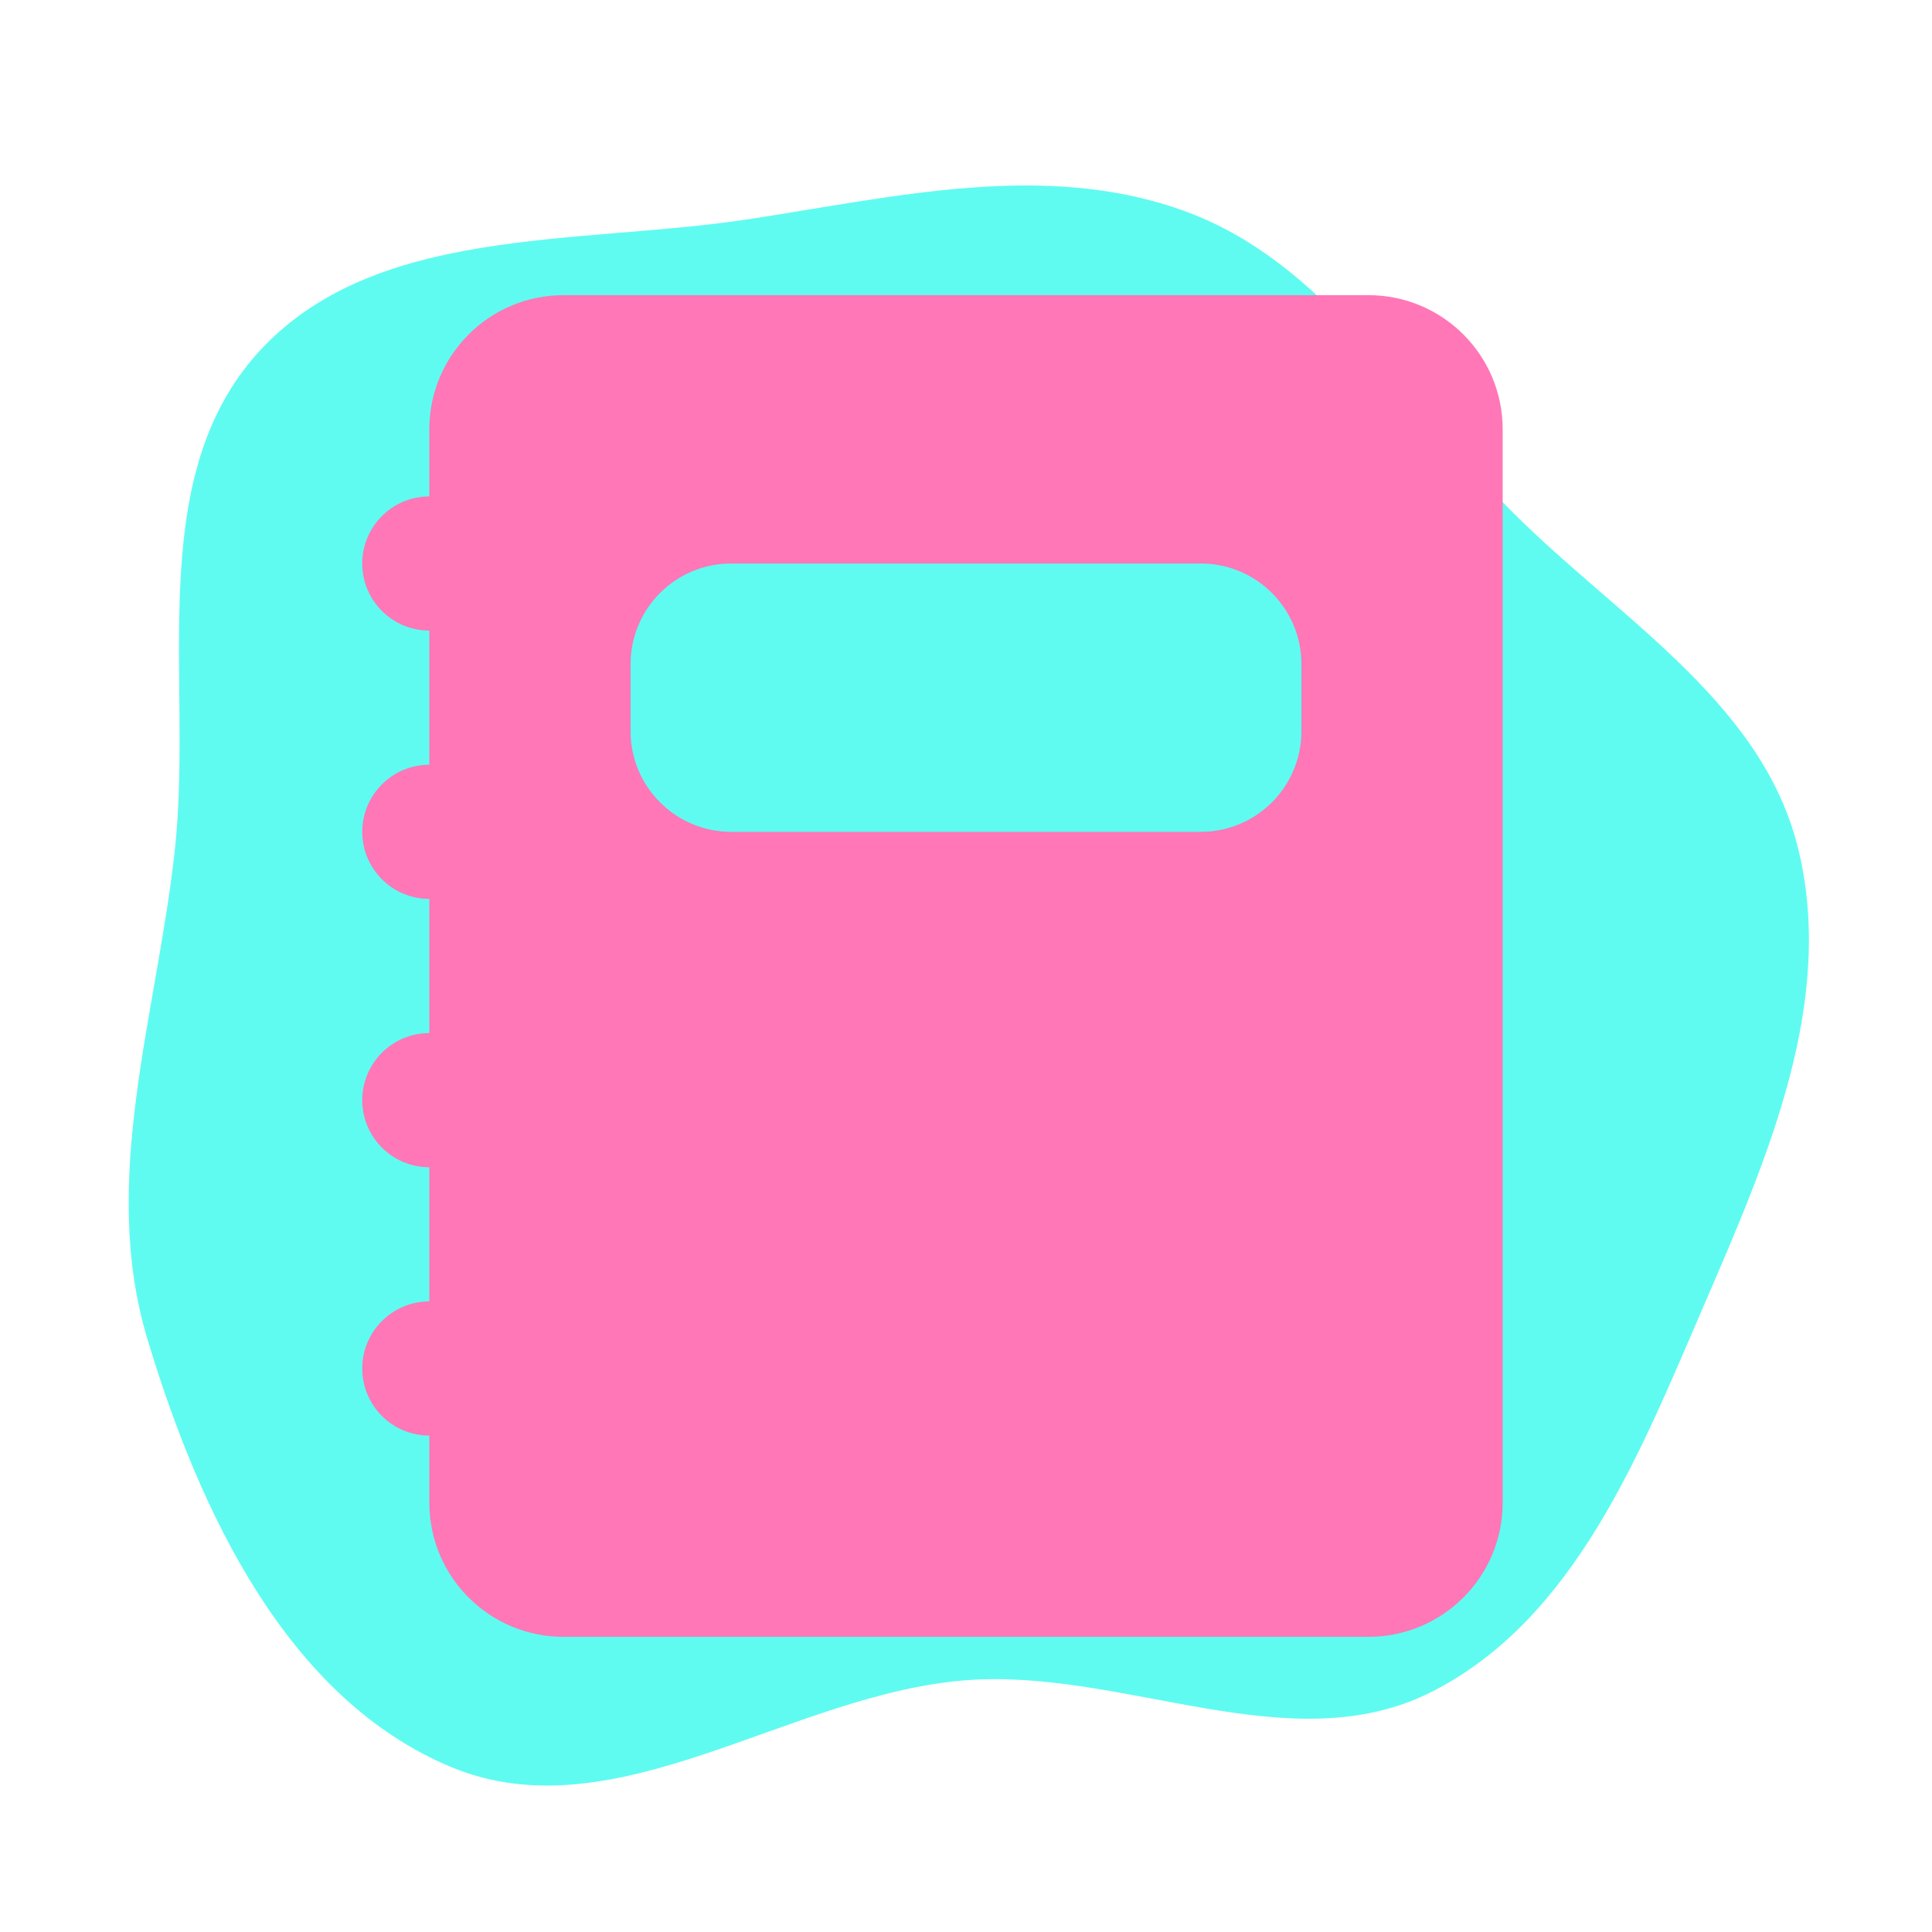
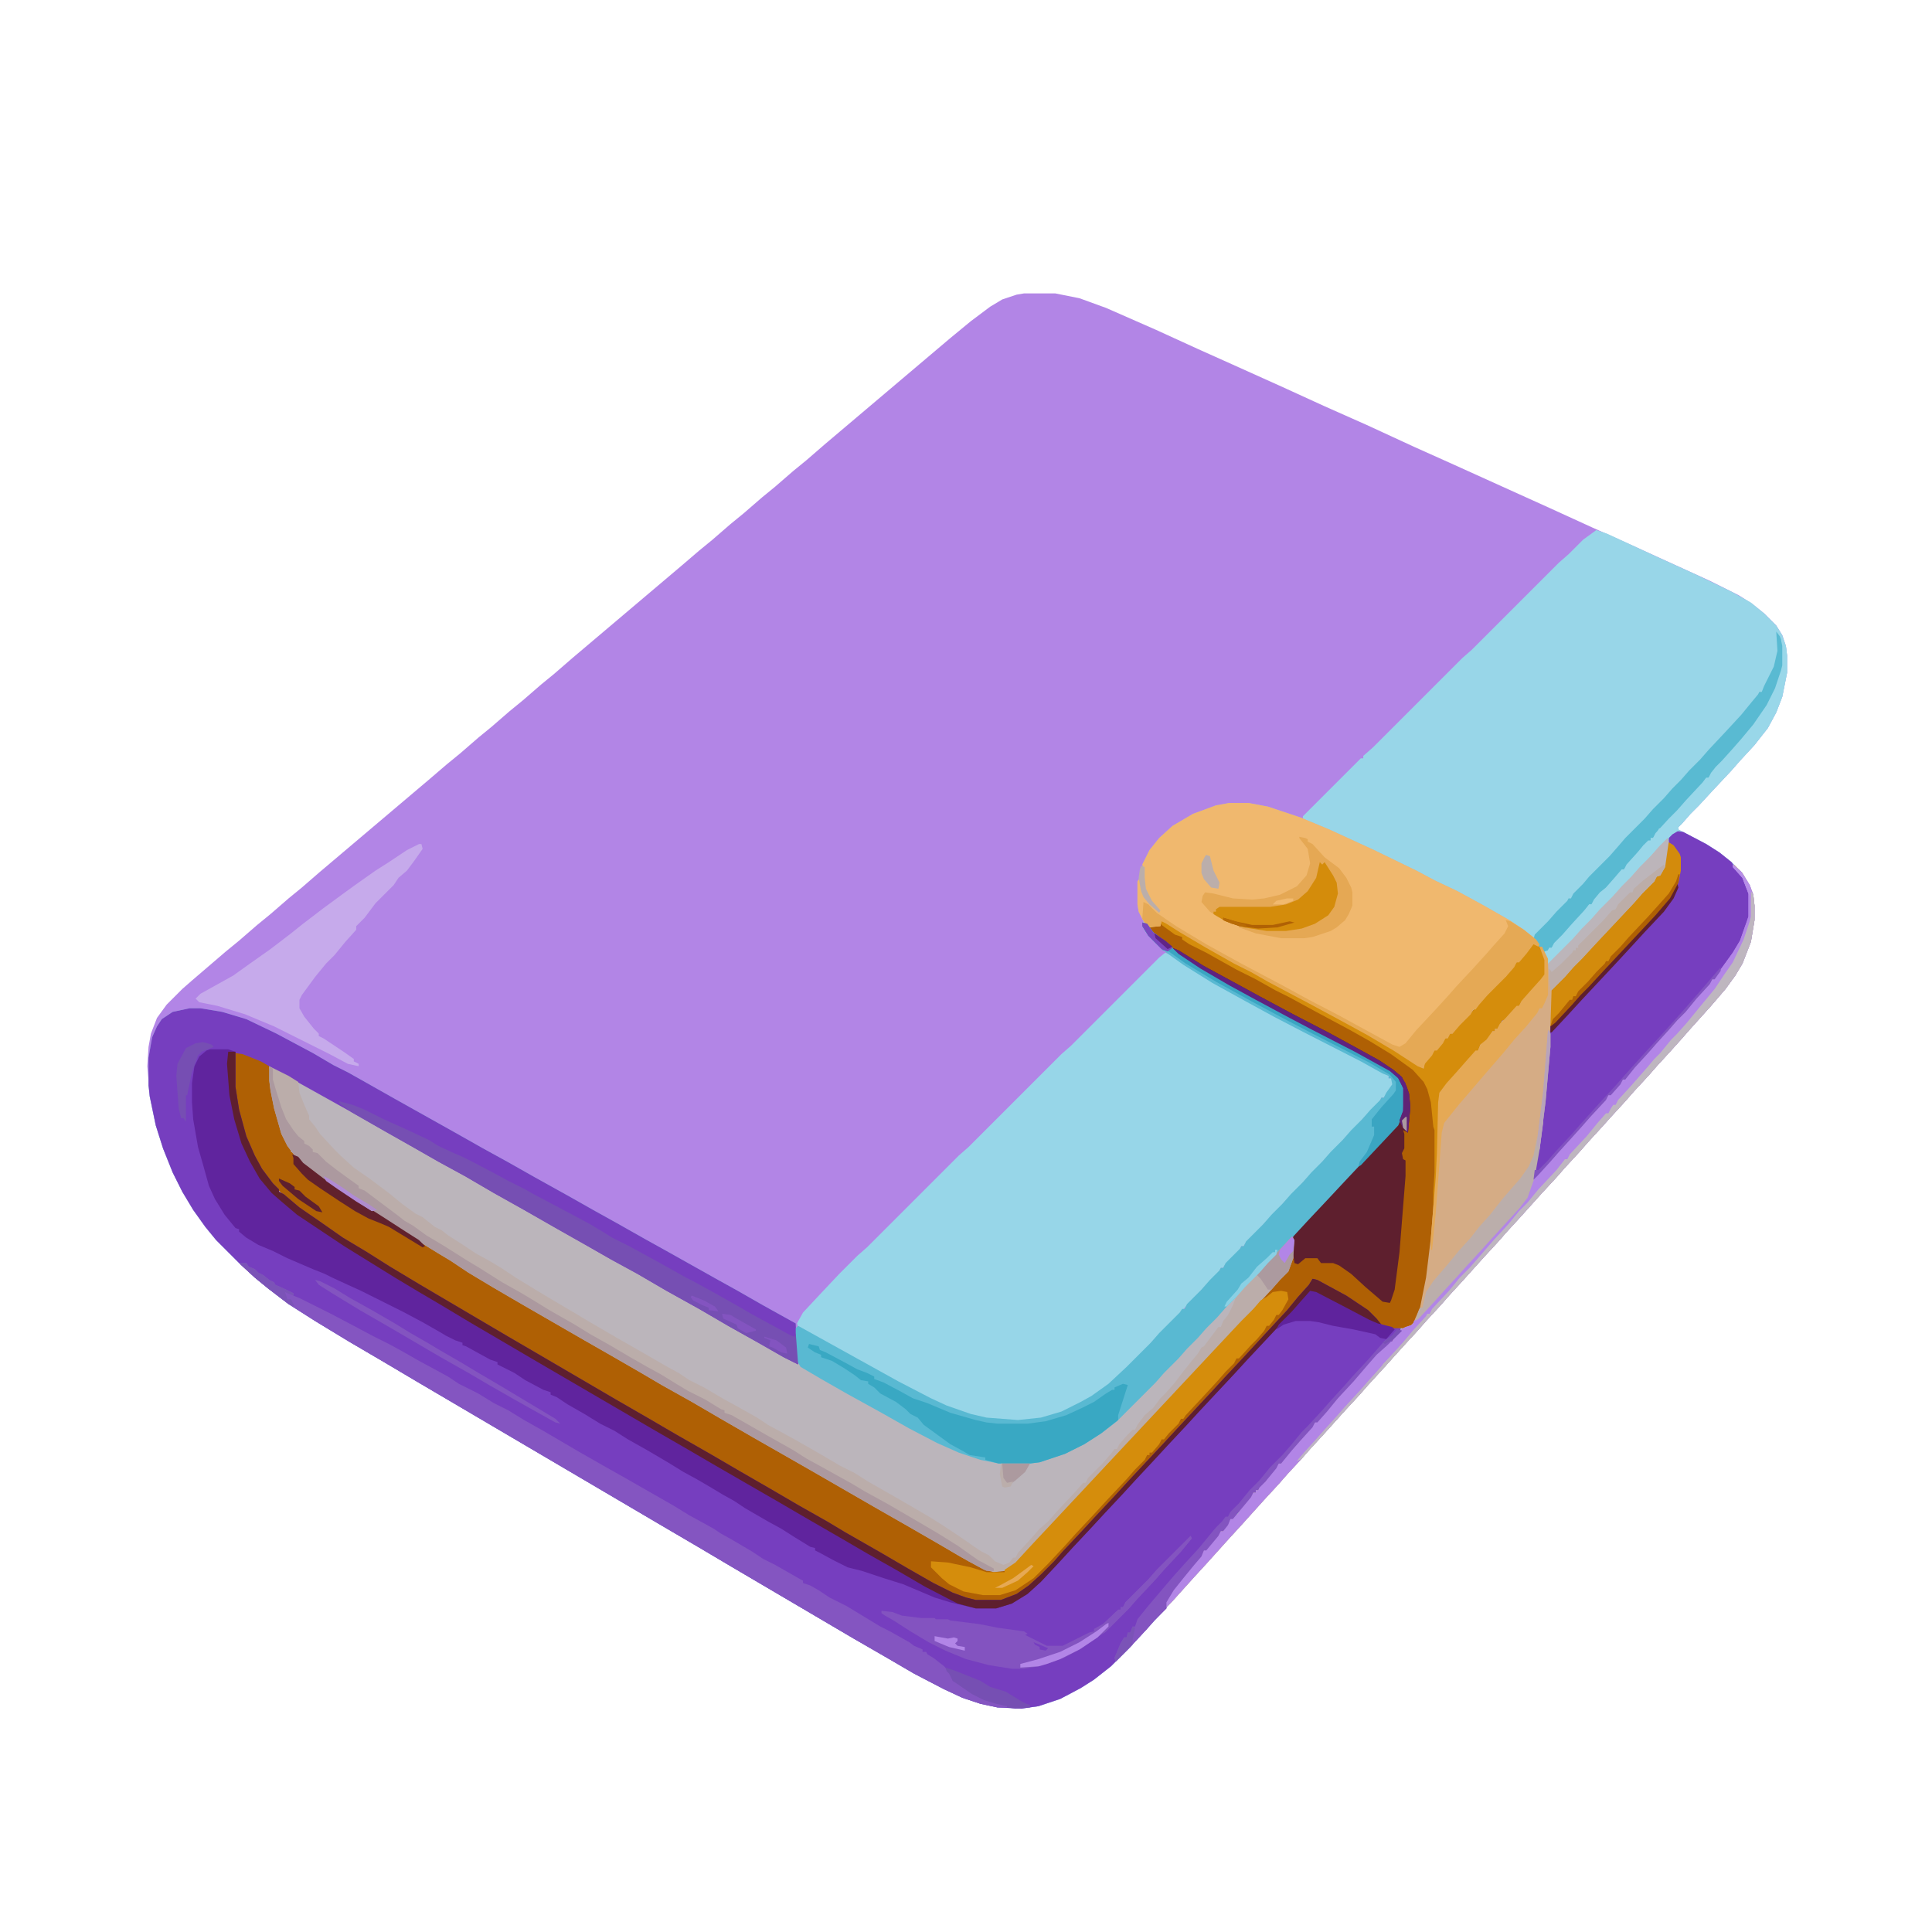
- <svg xmlns="http://www.w3.org/2000/svg" width="256px" height="256px" viewBox="-2.4 -2.4 28.80 28.80" version="1.1" fill="#000000" transform="matrix(1, 0, 0, 1, 0, 0)rotate(0)">
-   <g id="SVGRepo_bgCarrier" stroke-width="0" transform="translate(0,0), scale(1)">
-     <path transform="translate(-2.4, -2.4), scale(0.9)" d="M16,27.83C18.621,27.628,21.382,29.212,23.723,28.017C26.104,26.803,27.175,24.041,28.236,21.588C29.278,19.176,30.418,16.567,29.774,14.02C29.147,11.538,26.653,10.151,24.879,8.307C23.208,6.57,21.923,4.356,19.666,3.513C17.34,2.645,14.824,3.264,12.369,3.635C9.547,4.062,6.19,3.723,4.275,5.84C2.361,7.958,3.21,11.279,2.892,14.115C2.586,16.85,1.648,19.557,2.445,22.191C3.299,25.018,4.746,28.133,7.473,29.268C10.19,30.398,13.067,28.056,16,27.83" fill="#5ffbf1" strokewidth="0" />
-   </g>
-   <g id="SVGRepo_tracerCarrier" stroke-linecap="round" stroke-linejoin="round" stroke="#CCCCCC" stroke-width="0.144" />
-   <g id="SVGRepo_iconCarrier">
-     <g id="页面-1" stroke="none" stroke-width="1" fill="none" fill-rule="evenodd">
-       <g id="Education" transform="translate(-288, -48)">
-         <g id="diary_fill" transform="translate(288, 48)">
-           <path d="M24,0 L24,24 L0,24 L0,0 L24,0 Z M12.593,23.258 L12.582,23.26 L12.511,23.295 L12.492,23.299 L12.492,23.299 L12.477,23.295 L12.406,23.26 C12.396,23.256 12.387,23.259 12.382,23.265 L12.378,23.276 L12.361,23.703 L12.366,23.723 L12.377,23.736 L12.48,23.81 L12.495,23.814 L12.495,23.814 L12.507,23.81 L12.611,23.736 L12.623,23.72 L12.623,23.72 L12.627,23.703 L12.61,23.276 C12.608,23.266 12.601,23.259 12.593,23.258 L12.593,23.258 Z M12.858,23.145 L12.845,23.147 L12.66,23.24 L12.65,23.25 L12.65,23.25 L12.647,23.261 L12.665,23.691 L12.67,23.703 L12.67,23.703 L12.678,23.71 L12.879,23.803 C12.891,23.807 12.902,23.803 12.908,23.795 L12.912,23.781 L12.878,23.167 C12.875,23.155 12.867,23.147 12.858,23.145 L12.858,23.145 Z M12.143,23.147 C12.133,23.142 12.122,23.145 12.116,23.153 L12.11,23.167 L12.076,23.781 C12.075,23.793 12.083,23.802 12.093,23.805 L12.108,23.803 L12.309,23.71 L12.319,23.702 L12.319,23.702 L12.323,23.691 L12.34,23.261 L12.337,23.249 L12.337,23.249 L12.328,23.24 L12.143,23.147 Z" id="MingCute" fill-rule="nonzero"> </path>
-           <path d="M6,2 C4.895,2 4,2.895 4,4 L4,5 C3.448,5 3,5.448 3,6 C3,6.552 3.448,7 4,7 L4,9 C3.448,9 3,9.448 3,10 C3,10.552 3.448,11 4,11 L4,13 C3.448,13 3,13.448 3,14 C3,14.552 3.448,15 4,15 L4,17 C3.448,17 3,17.448 3,18 C3,18.552 3.448,19 4,19 L4,20 C4,21.105 4.895,22 6,22 L18,22 C19.105,22 20,21.105 20,20 L20,4 C20,2.895 19.105,2 18,2 L6,2 Z M8.5,6 C7.672,6 7,6.672 7,7.5 L7,8.5 C7,9.328 7.672,10 8.5,10 L15.5,10 C16.328,10 17,9.328 17,8.5 L17,7.5 C17,6.672 16.328,6 15.5,6 L8.5,6 Z" id="形状" fill="#FF77B7"> </path>
-         </g>
-       </g>
-     </g>
-   </g>
+ <svg xmlns="http://www.w3.org/2000/svg" version="1.1" viewBox="0 0 1600 1600" width="2500" height="2500">
+   <path transform="translate(848,243)" d="m0 0h26l20 4 22 8 41 18 35 16 29 13 40 18 35 16 36 16 39 18 29 13 84 38 35 16 29 13 68 31 24 12 11 7 10 8 10 10 5 8 3 9 1 8v14l-4 20-5 13-7 13-11 14-12 13-7 8-15 16-12 13-7 7-7 8-3 3v2l23 12 11 7 10 8 9 9 6 10 3 8 1 9v12l-3 18-7 18-6 10-8 11-12 14-18 20-7 8-9 10-11 12-7 8-12 13-7 8-11 12-9 10-11 12-7 8-12 13-7 8-12 13-18 20-11 12-7 8-12 13-18 20-11 12-7 8-12 13-7 8-12 13-18 20-11 12-7 8-12 13-18 20-11 12-7 8-12 13-7 8-12 13-18 20-11 12-18 20-11 12-18 20-24 26-11 12-16 16-14 11-11 7-17 9-18 6-14 2-20-1-14-3-15-5-15-7-25-13-24-14-26-15-51-30-51-30-27-16-29-17-51-30-51-30-51-30-51-30-27-16-29-17-28-17-22-14-17-13-11-9-13-12-19-19-9-11-10-14-9-15-8-16-8-20-6-19-5-24-2-25 1-16 2-11 5-13 8-11 13-13 8-7 28-24 11-9 15-13 11-9 15-13 11-9 15-13 91-77 14-12 11-9 15-13 11-9 15-13 11-9 15-13 11-9 15-13 91-77 14-12 11-9 15-13 11-9 15-13 11-9 15-13 11-9 15-13 104-88 17-14 16-12 10-6 12-4z" fill="#B285E6" />
+   <path transform="translate(1322,439)" d="m0 0 9 3 41 19 33 15 29 14 16 9 11 9 10 10 5 8 3 9 1 8v14l-4 20-5 13-7 13-11 14-12 13-7 8-15 16-12 13-7 7-7 8-3 3v2l23 12 11 7 10 8 9 9 6 10 3 8 1 9v12l-3 18-7 18-6 10-8 11-12 14-18 20-7 8-9 10-11 12-7 8-12 13-7 8-11 12-9 10-11 12-7 8-12 13-7 8-12 13-18 20-11 12-7 8-12 13-18 20-11 12-7 8-12 13-7 8-12 13-18 20-11 12-7 8-12 13-18 20-11 12-7 8-12 13-7 8-12 13-18 20-11 12-18 20-11 12-18 20-24 26-11 12-16 16-14 11-11 7-17 9-18 6-14 2-20-1-14-3-15-5-15-7-25-13-24-14-26-15-51-30-51-30-27-16-29-17-51-30-51-30-51-30-51-30-27-16-29-17-28-17-22-14-17-13-11-9-13-12-19-19-9-11-10-14-9-15-8-16-8-20-6-19-5-24-1-9v-23l3-17 4-9 4-6 9-6 14-3h9l18 3 20 6 25 12 30 16 17 10 12 6 16 9 23 13 50 28 23 13 20 11 23 13 27 15 23 13 18 10 23 13 18 10 41 23 18 10 21 12 27 15 1 24 1 10-12-6-21-12-25-14-24-14-27-15-24-14-22-12-21-12-23-13-28-16-25-14-24-14-22-12-21-12-23-13-28-16-61-34-23-11-13-4 1 28 3 19 6 22 7 16 6 11 9 12 5 5v2l4 2 13 11 16 11 20 14 20 12 19 12 25 15 73 43 24 14 65 38 26 15 24 14 28 16 24 14 26 15 24 14 23 13 15 9 28 16 24 14 21 12 16 8 11 4 8 2h21l13-5 10-7 10-9 11-11 7-8 16-17 12-13 15-16 11-12 29-31 12-13 28-30 11-12 15-16 24-26 13-14 9-11 9-10 3-5 4 1 24 13 18 12 11 11 9 3h11l6-2 2-5 4-9 5-25 4-33 4-50 1-20 1-42 1-8 6-8 9-10 7-8 8-9h2l2-5 5-4 5-7h2v-2h2l2-4 5-5 9-10h2l2-4 7-8 9-10 3-4v-12l-5-13-2-4-4-2-10-8-15-9-23-13-29-15-42-21-39-18-9-4-11-5-11-4v-3l48-48h2v-2l8-7 74-74 8-7 72-72 8-7 12-12z" fill="#98D6E8" />
+   <path transform="translate(1018,665)" d="m0 0h16l16 3 27 9 24 10 37 17 35 17 15 8 19 9 22 12 21 12 12 8 10 8 4 7 4 10v12l-11 13-7 7-4 6-8 7-4 5h-2l-2 4-2 3h-2v2h-2l-2 4-6 7h-2l-2 5-15 15-9 11-5 6-2 3-1 8-1 42-3 48-4 40-4 27-4 15-4 9-4 4-4 2h-11l-11-4-10-11-17-11-19-10-9-5-2 5-11 12-9 11-29 31-11 12-28 30-11 12-15 16-12 13-42 45-11 12-15 16-12 13-14 15-10 10-13 9-13 5h-21l-15-4-16-8-15-8-24-14-26-15-64-37-24-14-28-16-24-14-26-15-24-14-26-15-24-14-53-31-29-17-17-10-28-17-19-11-19-12-26-16-34-24-14-12-5-5-8-9-7-11-8-17-5-15-4-17-2-14v-28l7 1 15 6 22 11 41 23 21 12 23 13 28 16 25 14 28 16 25 14 28 16 25 14 24 14 22 12 49 28 25 14 21 12 25 14 12 7-1-9v-20l2-2 83 46 27 14 13 6 20 7 13 3 26 2 19-2 17-5 16-8 9-5 14-10 15-14 20-20 7-8 17-17 2-3h2l2-4 12-12 7-8 8-8 1-2h2l2-4 12-12 1-2h2l2-4 14-14 7-8 9-9 7-8 10-10 7-8 9-9 7-8 10-10 7-8 9-9 7-8 8-8 1-2h2l2-4 5-7-1-5h-2v-2l-5-2-18-10-47-24-25-13-22-12-29-16-24-15-14-10-10-9-7-8-3-5 1-4-4-8-1-6v-19l2-3 3 14 4 6 7 7h2l-7-8-5-10-1-17-1-3 6-12 8-10 11-10 17-10 19-7z" fill="#BBB5BB" />
+   <path transform="translate(157,835)" d="m0 0h9l18 3 20 6 25 12 30 16 17 10 12 6 16 9 23 13 50 28 23 13 20 11 23 13 27 15 23 13 18 10 23 13 18 10 41 23 18 10 21 12 27 15 1 24 1 10-12-6-21-12-25-14-24-14-27-15-24-14-22-12-21-12-23-13-28-16-25-14-24-14-22-12-21-12-23-13-28-16-61-34-23-11-13-4 1 28 3 19 6 22 7 16 6 11 9 12 5 5v2l4 2 13 11 16 11 20 14 20 12 19 12 25 15 73 43 24 14 65 38 26 15 24 14 28 16 24 14 26 15 24 14 23 13 15 9 28 16 24 14 21 12 16 8 11 4 8 2h21l13-5 10-7 10-9 11-11 7-8 16-17 12-13 15-16 11-12 29-31 12-13 28-30 11-12 15-16 24-26 13-14 9-11 9-10 3-5 4 1 24 13 18 12 11 11 9 3 7 1v3l-7 8-11 9-10 11-9 11-15 16-9 11-8 9h-2l-2 4-10 11-7 8-9 11h-2l-2 4-9 11-5 5-1 2h-2v2h-2l-2 4-15 18h-2l-2 5-4 5h-2l-2 4-10 12h-2l-2 5-6 7-9 11-8 10-6 10v5l-10 10-7 8-14 15-15 15-14 11-11 7-17 9-18 6-14 2-20-1-14-3-15-5-15-7-25-13-24-14-26-15-51-30-51-30-27-16-29-17-51-30-51-30-51-30-51-30-27-16-29-17-28-17-22-14-17-13-11-9-13-12-19-19-9-11-10-14-9-15-8-16-8-20-6-19-5-24-1-9v-23l3-17 4-9 4-6 9-6z" fill="#763EBF" />
+   <path transform="translate(965,789)" d="m0 0 5 2 18 12 20 12 29 16 28 15 68 35 17 10v2h2l2 5-6 8-2 3h-2l-2 4-12 12-7 8-9 9-7 8-10 10-7 8-9 9-7 8-10 10-7 8-9 9-7 8-10 10-1 2h-2l-2 4-12 12-1 2h-2l-2 4-12 12-7 8-8 8-7 8-20 20-7 8-24 24-14 11-11 7-16 8-13 5-15 3-12 1-26-2-20-5-20-8-28-14-23-13-24-13-18-10-23-13-1-3 5-9 14-15 16-17 15-15 8-7 76-76 8-7 77-77 8-7 73-73z" fill="#97D6E8" />
+   <path transform="translate(961,761)" d="m0 0 11 7 27 16 29 16 32 17 56 30 25 14 21 13 12 8 5 3 1-5 8-10 5-5 4-5 4-4h2l1-3 15-15 7-8 14-15 5-6h2l2-4 7-8 5-5 7-8 2-3 4 2 3 4 3 8v12l-11 13-7 7-4 6-8 7-4 5h-2l-2 4-2 3h-2v2h-2l-2 4-6 7h-2l-2 5-15 15-9 11-5 6-2 3-1 8-1 42-3 48-4 40-4 27-4 15-4 9-4 4-4 2h-11l-11-4-10-11-17-11-19-10-9-5-2 5-11 12-9 11-29 31-11 12-28 30-11 12-15 16-12 13-42 45-11 12-15 16-12 13-14 15-10 10-13 9-13 5h-21l-15-4-16-8-15-8-24-14-26-15-64-37-24-14-28-16-24-14-26-15-24-14-26-15-24-14-53-31-29-17-17-10-28-17-19-11-19-12-26-16-34-24-14-12-5-5-8-9-7-11-8-17-5-15-4-17-2-14v-28l7 1 15 6 7 4 3 26 5 21 6 16 4 6v2l3 1 7 8 17 13 15 10 14 9 22 14 17 11 11 7 16 10 10 6 15 10 15 9 24 14 26 15 28 16 24 14 28 16 52 30 49 28 26 15 28 16 26 15 24 14 25 14 48 28 6 3 9 1 8-2 8-6 9-10 31-33 14-15 29-31 88-94 15-16 10-10 7-8 12-13 9-10 4-11 1-18 12-13 16-17 14-15 32-34 13-14 4-11v-19l-4-8-7-6-29-16-35-18-19-10-28-15-22-12-24-14-18-12-5-4-5-5-13-10-1-3 9-2z" fill="#AF6004" />
+   <path transform="translate(1018,665)" d="m0 0h16l16 3 27 9 24 10 37 17 35 17 15 8 19 9 22 12 21 12 12 8 10 8 3 4-1 2-4-2-6 8-6 7h-2l-2 4-7 8-15 15-7 8-3 4h-2l-2 4-9 9-6 7h-2l-2 4h-2l-2 4-5 6h-2l-2 4-6 7-1 4-5-2-20-13-22-13-22-12-26-14-34-18-14-8-14-7-23-13-22-13-11-7-4-2-1 4-10 1-5-7-3-6-1-6v-19l2-3 3 14 4 6 7 7h2l-7-8-5-10-1-17-1-3 6-12 8-10 11-10 17-10 19-7z" fill="#F0B86E" />
+   <path transform="translate(1381,694)" d="m0 0 1 4 4 2 5 7 1 3v11l-2 10-7 13-12 14-43 46-12 13-7 7-7 8-14 15-3 3-3 41-5 47-4 26-2 12 9-10 7-8 13-15 7-7 7-8 9-10 9-11 5-5 7-8h2l2-4 12-13 7-8 10-11 7-8 12-13 12-14 9-10 1-2h2l2-4 13-18 6-10 6-17 1-3v-19l-5-13-8-9 1-2 7 7 6 10 3 8 1 9v12l-3 18-7 18-6 10-8 11-12 14-18 20-7 8-9 10-11 12-7 8-12 13-7 8-11 12-9 10-11 12-7 8-12 13-7 8-12 13-18 20-11 12-7 8-12 13-18 20-11 12-7 8-12 13-7 8-12 13-18 20-11 12-7 8-12 13-18 20-11 12-7 8-12 13-7 8-12 13-18 20-11 12-18 20-11 12-18 20-5 5-1-4 8-12 10-13 6-7 8-11 5-5 9-11h2l2-4 4-6 4-4h2l2-4 8-10 3-4h2v-2h2l2-5 4-2 2-4 9-11h2l2-4 12-13 7-8 7-9 5-5 12-13 7-8 10-11 9-11 13-14 6-5h2l2-4 5-6 4-2 6-2 2-5 4-9 5-25 4-33 4-50 1-20 1-42 1-8 6-8 9-10 7-8 8-9h2l2-5 5-4 5-7h2v-2h2l2-4 5-5 9-10h2l2-4 7-8 9-10 3-4v-12l-4-11h2l5 10v4l21-21 7-8 8-8 7-8 11-11 7-8 8-8 7-8 9-9 7-8z" fill="#D5AC85" />
+   <path transform="translate(174,869)" d="m0 0h15l6 2v29l3 19 6 22 7 16 6 11 9 12 5 5v2l4 2 13 11 16 11 20 14 20 12 19 12 25 15 73 43 24 14 65 38 26 15 24 14 28 16 24 14 26 15 24 14 23 13 15 9 28 16 24 14 21 12 16 8 11 4 8 2h21l13-5 10-7 10-9 11-11 7-8 16-17 12-13 15-16 11-12 29-31 12-13 28-30 11-12 15-16 24-26 13-14 9-11 9-10 3-5 4 1 24 13 18 12 7 7 4 5-5-1-23-11-22-12-6-3-4 1-7 8-29 31-15 16-11 12-29 31-11 12-15 16-12 13-14 15-11 12-15 16-12 13-15 16-11 12-15 16-11 10-13 8-13 4h-17l-21-5-13-4-26-11-16-5-18-6-12-3-12-6-11-6-4-2v-2l-4-1-13-8-11-7-11-6-19-11-9-6-9-5-10-6-12-7-11-6-13-8-17-10-16-9-11-7-12-6-13-8-14-8-9-6-5-2v-2l-6-2-15-8-9-6-14-7v-2l-6-2-20-11-3-1v-2l-6-2-8-4-5-3-14-8-15-8-36-18-11-5-13-6-6-3-10-4-21-9-12-6-12-5-10-6-6-5v-2l-3-1-9-11-8-13-5-11-5-18-4-14-4-23-1-14v-16l2-14 4-8 6-5z" fill="#60249E" />
+   <path transform="translate(946,764)" d="m0 0 4 1 5 7 12 9 5 5 13 9 16 10 28 16 32 17 25 13 42 22 23 13 8 7 4 8v19l-5 12-31 33-32 34-14 15-9 10-8 7-9 10-15 16-9 9-7 8-9 9-7 8-9 9-7 8-9 9-7 8-12 12-7 8-32 32-13 10-14 9-16 8-21 7-8 1h-26l-15-3-18-6-18-8-23-12-23-13-29-16-21-12-17-10-3-5-1-7v-20l2-2 83 46 27 14 13 6 20 7 13 3 26 2 19-2 17-5 16-8 9-5 14-10 15-14 20-20 7-8 17-17 2-3h2l2-4 12-12 7-8 8-8 1-2h2l2-4 12-12 1-2h2l2-4 14-14 7-8 9-9 7-8 10-10 7-8 9-9 7-8 10-10 7-8 9-9 7-8 8-8 1-2h2l2-4 5-7-1-5h-2v-2l-5-2-18-10-47-24-25-13-22-12-29-16-24-15-14-10-10-9-7-8-3-5z" fill="#59B9D2" />
+   <path transform="translate(1387,688)" d="m0 0 7 1 19 10 11 7 10 8 4 6 6 7 5 13v19l-5 15-6 12-10 14-8 11h-2l-2 4-11 12-9 11-7 7-7 8-10 11-7 8-11 12-8 10h-2l-2 4-8 9h-2l-2 4-13 14-7 8-9 10-10 11-7 8-10 11-4 4 6-39 5-47 3-41 12-12 7-8 14-15 16-17 12-13 29-31 8-10 8-15 1-8v-11l-3-6-4-5-2-1v-5z" fill="#763EBF" />
+   <path transform="translate(223,883)" d="m0 0 16 8 8 5 1 9 4 10 4 9v3l5 6 4 6 12 13 5 5 11 10 13 9 16 12 11 9 11 8 6 3 10 8 6 3 5 4 11 7 12 8 11 6 10 6 12 8 18 11 10 6 22 13 10 6 24 14 21 12 19 11 11 6 9 6 12 6 17 10 11 6 16 9 9 6 22 12 21 12 17 10 12 6 11 7 28 16 24 14 11 7 15 10 10 7 6 4 6 3 5 5 7 3 5-2 3-4h2l2-4 11-12 7-8 7-6 7-8 15-16 7-8h2l2-4 12-12 7-8 3-4h2l2-4 7-8 4-4h2l2-4 6-8 7-6 6-8 5-5 7-8 6-8 8-10 5-6 3-5 2-1 12-16h2l2-5 4-5 4-8 3-8 15-16 9-9 7-8 15-16 2 3-1 15-4 11-7 7-7 8-12 13-9 10-12 12-7 8-8 8-7 8-7 7-7 8-7 7-7 8-8 8-7 8-8 8-7 8-8 8-7 8-8 8-7 8-7 7-7 8-8 8-7 8-7 7-7 8-8 8-7 8-7 7-6 7-7 4-9 1-8-2-20-11-17-10-26-15-28-16-52-30-49-28-26-15-24-14-25-14-17-10-26-15-21-12-52-30-24-14-20-12-15-10-10-6-13-8-53-34-11-7-22-15-10-8-7-6v-2l-3-1-6-8-5-10-6-21-3-15-1-8z" fill="#BBADAA" />
+   <path transform="translate(199,1046)" d="m0 0h5l2 3 5 2 3 3 4 2 5 4 4 2 1 2 9 4 6 3v2l5 2 26 13 19 10 15 8 14 7 11 6 14 8 13 7 11 6 9 6 16 8 13 8 12 6 13 8 16 9 29 17 21 12 16 9 42 24 13 8 11 6 9 5 6 4 9 5 17 10 9 6 10 5 21 12 2 1v2l6 2 7 4 9 6 14 7 28 17 8 4 16 9 4 3 7 3v2h3l1 2 5 3 9 7 6 7 1 5 4 2 15 10 11 4 9 3 7 1-1 2h-8l-14-3-15-5-15-7-25-13-24-14-26-15-51-30-51-30-27-16-29-17-51-30-51-30-51-30-51-30-27-16-29-17-28-17-22-14-17-13-11-9-12-11z" fill="#8455C1" />
+   <path transform="translate(971,785)" d="m0 0 5 2 21 13 24 13 22 12 28 15 29 15 22 12 20 11 12 8 7 6 4 8 2 6 1 11-2 21-4-2 1 3v12l-2 4 1 5 2 1v13l-5 63-4 31-3 9-1 2-6-1-14-12-12-11-10-7-5-2h-10l-3-4h-10l-6 5-3-1-1-7v-15l12-13 16-17 14-15 32-34 13-14 4-11v-19l-4-8-7-6-29-16-35-18-19-10-28-15-22-12-24-14-18-12z" fill="#5E1F2E" />
+   <path transform="translate(347,699)" d="m0 0h2l1 4-7 10-6 8-7 6-4 6-15 15-9 12-7 7v3l-9 10-9 11-7 7-9 11-11 15-2 4v7l4 7 8 10 4 4v2l4 2 18 12 7 5v2l4 2v2l-9-2-15-8-46-23-24-10-23-7-15-3-3-3 4-4 27-15 14-10 17-12 17-13 10-8 17-13 15-11 11-8 17-12 11-7 15-10z" fill="#C6AAEB" />
+   <path transform="translate(1061,1069)" d="m0 0 5 1 1 6-5 9-3 4h-2l-2 4-4 5h-2l-2 4-6 7-5 5-10 11h-2l-2 4-7 7-7 8-12 13-14 15-2 3h-2l-2 4-8 8-4 5h-2l-2 4-6 7h-2v2h-2l-2 4-8 8-7 8-16 17-11 12-15 16-9 10-14 15-12 12-15 10-13 4h-14l-16-3-12-6-6-5-9-9v-5l14 1 19 4 13 4h15v-2l9-6 11-12 44-47 29-31 88-94 15-16 10-10 6-7 5-3 5-4z" fill="#D58D0C" />
+   <path transform="translate(1435,716)" d="m0 0 7 6 7 11 3 8 1 9v12l-3 18-7 18-6 10-8 11-12 14-18 20-7 8-9 10-11 12-7 8-12 13-7 8-11 12-9 10-11 12-7 8-12 13-7 8-12 13-18 20-11 12-7 8-12 13-18 20-11 12-7 8-12 13-7 8-12 13-18 20-11 12-7 8-12 13-18 20-11 12-7 8-12 13-7 8-12 13-18 20-11 12-18 20-11 12-18 20-5 5-1-4 8-12 10-13 6-7 8-11 5-5 9-11h2l2-4 4-6 4-4h2l2-4 8-10 3-4h2v-2h2l2-5 4-2 2-4 9-11h2l2-4 12-13 7-8 7-9 5-5 12-13 7-8 10-11 9-11 13-14 6-5h2l2-4 5-6 4-2 6-2 1-3 8-7 12-13 9-10 11-12 9-10 22-24 18-20 5-8 4-13 5-5 15-16 9-11 9-9 7-8 9-10 9-11 5-5 7-8h2l2-4 12-13 7-8 10-11 7-8 12-13 12-14 9-10 1-2h2l2-4 13-18 6-10 6-17 1-3v-19l-5-13-8-9z" fill="#B285E6" />
+   <path transform="translate(281,912)" d="m0 0 11 3 10 4 16 8 20 9 17 8 8 5 13 6 7 3 8 4 19 10 11 6 14 7 7 4 34 18 13 7 10 6 8 5 14 7 22 12 9 5 16 9 6 3 20 11 16 9 12 7 33 18 3 1 1-3 2 26-12-6-21-12-25-14-24-14-27-15-24-14-22-12-21-12-23-13-28-16-25-14-24-14-22-12-21-12-23-13-28-16-8-6-2-1z" fill="#764FB3" />
+   <path transform="translate(189,871)" d="m0 0h6v29l3 19 6 22 7 16 6 11 9 12 5 5v2l4 2 13 11 16 11 20 14 20 12 19 12 25 15 73 43 24 14 65 38 26 15 24 14 28 16 24 14 26 15 24 14 23 13 15 9 28 16 24 14 21 12 16 8 11 4 8 2h21l13-5 10-7 10-9 11-11 7-8 16-17 12-13 15-16 11-12 29-31 12-13 28-30 11-12 15-16 24-26 13-14 9-11 9-10 3-5 4 1 24 13 18 12 7 7 4 5-5-1-23-11-22-12-6-3-4 1-7 8-29 31-15 16-11 12-29 31-11 12-15 16-12 13-14 15-11 12-15 16-12 13-15 16-11 12-15 16-11 10-13 8-13 4h-17l-15-4-27-14-24-14-23-13-24-14-26-15-24-14-52-30-24-14-26-15-96-56-58-34-25-15-17-10-20-12-42-26-39-26-13-11-8-7-10-12-8-14-7-15-6-20-4-20-2-26z" fill="#5E1F2E" />
+   <path transform="translate(670,1113)" d="m0 0 8 2 1 3 5 2 15 8 11 6 8 3 6 3v2l8 3 15 8 9 5 12 4 19 8 21 6 9 2 9 1h25l15-2 17-5 13-6 10-5 10-7 5-3h2v-2l7-3 4 1-8 25v4l-14 11-14 9-16 8-21 7-8 1h-26l-11-3v-2l-13-2-5-3-11-6-22-16-5-6-6-3-4-4-8-6-13-7-5-5-5-3v-2l-6-1-5-4-9-6-10-6-9-3v-2l-5-2-6-4z" fill="#39A8C3" />
+   <path transform="translate(223,883)" d="m0 0 3 2v9l2 7 5 16 4 10 6 9 4 5 5 4v2l4 2 3 3v2l4 1 7 7 9 7 11 8 7 5v2l5 2 28 21 5 4 7 4 11 8 15 9 19 12 10 6 19 12 16 9 10 6 13 8 21 12 13 8 16 9 17 10 14 8 11 6 13 8 10 6 14 7 13 8 3 1v2l6 2 28 16 23 13 11 7 11 6 27 15 10 6 20 11 24 14 17 10 16 10 17 12 13 7v2h-6l-15-8-24-14-26-15-28-16-52-30-49-28-26-15-24-14-25-14-17-10-26-15-21-12-52-30-24-14-20-12-15-10-10-6-13-8-53-34-11-7-22-15-10-8-7-6v-2l-3-1-6-8-5-10-6-21-3-15-1-8z" fill="#AC999F" />
+   <path transform="translate(961,761)" d="m0 0 11 7 27 16 29 16 32 17 56 30 25 14 21 13 12 8 5 3 1-5 8-10 5-5 4-5 4-4h2l1-3 15-15 7-8 14-15 5-6h2l2-4 7-8 5-5 7-8 2-3 4 2 3 4 3 8v12l-11 13-7 7-4 6-8 7-4 5h-2l-2 4-2 3h-2v2h-2l-2 4-6 7h-2l-2 5-15 15-9 11-5 6-2 3-1 8-1 42-3 48h-1v-16l1-16v-35l-1-3-2-20-3-11-3-6-9-10-18-13-18-11-16-9-28-15-22-12-12-6-16-9-16-8-25-14-14-7-6-4v-2l-6-2-11-8z" fill="#D58D0C" />
+   <path transform="translate(1471,523)" d="m0 0 3 4 3 8v16l-5 16-4 9-7 13-10 13-8 10-10 11-7 8-3 4h-2l-2 4-4 5-12 12-7 8-15 16-5 6h-2l-2 4-3 4h-2v2l-4 4h-2l-2 4-9 9-5 7-13 13-5 6-5 5-4 5h-2l-2 4-9 9-7 8-11 12-2 3h-2l-2 4-3-1-1-4h-2l-3-4v-2h-2l1-4 11-11 7-8 9-9 1-2h2l2-4 8-8 5-6 17-17 7-8 6-7 16-16 7-8 9-9 7-8 7-7 7-8 9-9 7-8 15-16 12-13 9-11 5-6 1-2h2l2-5 8-16 3-13z" fill="#59BAD2" />
+   <path transform="translate(1076,693)" d="m0 0 5 1 2 1v2l4 2 10 11 12 9 6 8 4 8 1 4v11l-3 7-3 5-7 6-5 3-15 5-7 1h-19l-21-4-14-5v-2l-6-1-12-6-6-4-7-8 1-5 2-3 7 1 16 4 16 1 10-1 13-3 14-7 8-9 3-10-2-12-7-9z" fill="#E5A854" />
+   <path transform="translate(947,747)" d="m0 0 4 2 7 7 16 11 25 15 29 16 34 18 22 12 25 13 44 24 6 2 5-3 9-11 15-16 11-12 7-8 14-15 10-11 7-8 9-10 3-6-2-5 4 1 11 7 10 8 3 4-1 2-4-2-6 8-6 7h-2l-2 4-7 8-15 15-7 8-3 4h-2l-2 4-9 9-6 7h-2l-2 4h-2l-2 4-5 6h-2l-2 4-6 7-1 4-5-2-20-13-22-13-22-12-26-14-34-18-14-8-14-7-23-13-22-13-11-7-4-2-1 4-10 1-5-7z" fill="#E5A955" />
+   <path transform="translate(986,1272)" d="m0 0 1 2-9 11-14 15-7 8-15 16-7 8-20 20-5 3-14 10-15 8-14 5-7 2-12 2h-10l-19-3-19-5-17-7-14-7-15-9-14-9-7-4-3-2v-2l9 1 8 3 16 2h11l1 1h10l2 1 24 3 15 3 22 3 3 2-2 1 18 9h13l22-11 4-1v-2l9-5 11-11h2v-2h2l2-4 19-19 7-8 25-25z" fill="#8353C0" />
+   <path transform="translate(1381,697)" d="m0 0 5 3 5 7 1 3v11l-2 10-7 13-12 14-43 46-12 13-7 7-7 8-14 15-4 3 1-31 16-16 7-8 9-9 7-8 31-33 12-13 5-6 5-5 3-15z" fill="#D38B0C" />
+   <path transform="translate(1475,530)" d="m0 0h2l2 5 1 8v14l-4 20-5 13-7 13-11 14-12 13-7 8-15 16-12 13-7 7-7 8-3 3v3l-5 3-16 16-7 8-9 9-7 8-8 8-7 8-11 11-7 8-8 8-7 8-10 10-4 5h-2l-3-10 3-1 1-2h2l2-4 7-7 7-8 11-12 4-5h2l2-4 5-6 5-4 7-8 6-7h2l2-4 9-10 5-6 4-4h2v-2h2l2-4 11-12 7-7 7-8 14-15 3-4h2l2-4 4-5 5-5 9-10 7-8 10-12 11-16 7-14 5-15 1-4v-16z" fill="#99D7E9" />
+   <path transform="translate(1275,784)" d="m0 0h2l5 10v30l-3 7-2 4h-2l-2 4-9 11-10 11-9 11-13 15-24 28-12 15-2 8-5 67-3 30h-1v-10l4-50 1-20 1-42 1-8 6-8 9-10 7-8 8-9h2l2-5 5-4 5-7h2v-2h2l2-4 5-5 9-10h2l2-4 7-8 9-10 3-4v-12z" fill="#E5A955" />
+   <path transform="translate(1381,694)" d="m0 0 1 3-3 21-4 7-3 1-2 4-10 10-7 8-31 33-12 13-7 7-7 8-11 11h-1l-2-22 21-21 7-8 8-8 7-8 11-11 7-8 8-8 7-8 9-9 7-8z" fill="#BCB5BA" />
+   <path transform="translate(1435,716)" d="m0 0 7 6 7 11 2 11v15l-5 16-7 16-6 11-8 11-10 13-9 11-11 13-9 11-5 5-9 11h-2l-2 4h-2l-2 4-9 11-3 1-2 4-11 12-1 2h-2l-2 4-2 3h-2l-2 4-7 7-7 9-8 8-8 10h-2l-2 4-11 12-10 11-9 11-8 8-2-1 8-10 4-8 3-10 5-5 15-16 9-11 9-9 7-8 9-10 9-11 5-5 7-8h2l2-4 12-13 7-8 10-11 7-8 12-13 12-14 9-10 1-2h2l2-4 13-18 6-10 6-17 1-3v-19l-5-13-8-9z" fill="#B285E7" />
+   <path transform="translate(1093,714)" d="m0 0 2 2 2-2 7 11 3 6 1 9-3 11-5 7-11 7-11 4-13 2h-16l-19-3-15-5-10-6v-2h2v-2l3-2h42l13-2 10-4 8-7 7-11z" fill="#D48C0B" />
+   <path transform="translate(1450,738)" d="m0 0 2 3 1 9v12l-3 18-7 18-6 10-8 11-12 14-18 20-7 8-9 10-11 12-7 8-12 13-7 8-11 12-9 10-11 12-7 8-12 13-7 8-12 13-18 20-11 12-7 8-12 13-18 20-11 12-7 8-12 13-7 8-12 13-18 20-11 12-7 8-12 13-18 20-11 12-7 8-4 2 6-7 10-11 7-8 10-11 7-8 12-13 7-8 9-10 7-8 12-13 9-11 11-12 1-2h2l2-4 14-15 9-11 8-8 7-8 13-15 12-13 9-11 7-7 9-11 15-16 7-9h2l2-4 14-15 9-11 7-8h2l2-4 2-3h2l2-4 11-12 14-16 5-6 5-5 9-11 5-5 8-9 9-11 14-17 8-12 7-10 9-19 5-15 1-4z" fill="#BEB6BF" />
+   <path transform="translate(1282,853)" d="m0 0 2 3v11l-4 45-5 40-4 23-6 17-7 9-22 24-9 10-12 13-9 10-11 12-9 10-11 12-3 2 3-9 1-2h2l3-13 6-9 12-14 9-11 10-11 7-9 9-10 11-14 14-16 7-10 4-9 4-20 4-33z" fill="#BBAEAB" />
+   <path transform="translate(1157,1101)" d="m0 0 4 1-12 12-9 8-7 8-12 14-13 14-9 11-8 9h-2l-2 4-10 11-7 8-9 11h-2l-2 4-9 11-5 5-1 2h-2v2h-2l-2 4-15 18h-2l-2 5-4 5h-2l-2 4-10 12h-2l-2 5-6 7-9 11-8 10-6 10v5l-10 10-7 8-14 15-11 11-1-3 5-12 3-5h2l1-4h2l2-5h2l2-6 8-10 11-13 12-14 9-10 11-12 9-11 5-6 5-5 3-4h2l2-4 7-7 9-11 8-8 9-11 10-10 7-8 9-11 5-5 12-13 7-8 11-12 7-8 13-14 14-16 6-4z" fill="#8354C0" />
+   <path transform="translate(946,764)" d="m0 0 4 1 5 7 12 9 5 5 13 9 16 10 28 16 32 17 25 13 42 22 23 13 8 7 4 8v19l-5 12-31 33-2 1 1-4 6-8 6-14v-7h-2v-6l8-10 10-11 2-3v-7l-5-6-17-10-47-24-23-12-28-15-29-16-25-15-14-10-5-1-12-12-5-8z" fill="#3AA5C2" />
+   <path transform="translate(1085,1069)" d="m0 0 5 1 25 13 19 10 7 3 12 3 2 2-7 8-5-1-4-3-18-4-17-3-12-3-7-1h-12l-10 3-6 4 2-4 11-11 7-8z" fill="#5F239D" />
+   <path transform="translate(1378,716)" d="m0 0 1 2-4 7-3 1-2 4-10 10-7 8-31 33-12 13-7 7-7 8-11 11h-1l-1-8v-10l2 3 8-7 9-9 1-2h2v-2h2v-2l21-21 7-8 3-1 2-4 10-10h2l1-3 8-7 13-10z" fill="#BCADA8" />
+   <path transform="translate(261,1060)" d="m0 0 4 1 12 6 13 8 18 10 19 11 13 8 14 8 10 6 19 11 15 9 17 10 45 27 4 4-4-1-18-10-16-9-21-12-17-10-23-13-41-24-26-15-23-14-11-7z" fill="#8354C0" />
+   <path transform="translate(242,956)" d="m0 0 5 2 4 5 17 13 15 10 14 9 22 14 17 11 11 7 5 5-2 1-28-17-7-3-10-4-11-6-14-9-15-10-10-7-5-5-7-8v-5z" fill="#61212C" />
+   <path transform="translate(971,785)" d="m0 0 5 2 21 13 24 13 22 12 28 15 29 15 22 12 20 11 12 8 7 6 4 8 2 6 1 11-2 21-4-4-3-6 3-8v-19l-4-8-7-6-29-16-35-18-19-10-28-15-22-12-24-14-18-12z" fill="#5F227F" />
+   <path transform="translate(783,1381)" d="m0 0 9 3 20 8 8 5 13 4 13 8 4 2 3 1v2l-12 1-7-1v-1l-9-2-10-3-10-5-16-11-3-6-2-2z" fill="#764FB3" />
+   <path transform="translate(168,863)" d="m0 0 7 2 2 2-10 4-3 3-5 14-4 19h-1v22l-2-3h-2l-2-8-2-27 1-10 7-13 8-4z" fill="#764EB3" />
+   <path transform="translate(1070,1024)" d="m0 0 2 3-1 15-4 11-7 7-7 8h-3l-6-9-3-3 6-7 9-10z" fill="#AC9A9F" />
+   <path transform="translate(1389,731)" d="m0 0 1 4-4 9-8 11-16 17-11 12-12 13-29 31-11 12-14 15h-1v-5l12-12 7-8 14-15 16-17 12-13 29-31 8-10z" fill="#5E1F2E" />
+   <path transform="translate(1390,724)" d="m0 0h1l-1 7-7 13-12 14-43 46-12 13-7 7-7 8-14 15-4 3 2-6 5-5 9-11h2l1-3h2l2-4 8-8 7-8 7-7 1-2h2l2-4 8-8 7-8 16-17 9-10 8-9 6-10z" fill="#AF6004" />
+   <path transform="translate(986,1272)" d="m0 0 1 2-9 11-14 15-7 8-15 16-7 8-20 20-2-1 5-6-6 4h-3l15-14 4-2v-2h2l2-4 19-19 7-8 25-25z" fill="#8354C0" />
+   <path transform="translate(1425,801)" d="m0 0v3l-5 7h-2l-2 4-11 12-9 11-7 7-7 8-10 11-7 8-11 12-8 10h-2l-2 4-8 9h-2l-2 4-13 14-7 8-9 10-10 11-7 8-10 11-4 4 1-8h3l7-7 7-8 13-14 7-8 18-20 12-13 7-8 18-20 12-13 18-20 7-8 13-15z" fill="#8253C0" />
+   <path transform="translate(918,1344)" d="m0 0v3l-9 9-15 10-16 8-11 4-7 2-15 1v-3l15-4 18-6 16-8 14-9 8-6z" fill="#B285E7" />
+   <path transform="translate(199,1046)" d="m0 0h5l2 3 5 2 3 3 4 2 5 4 4 2 1 2 9 4 6 3v2l-5-2-2-1 2 6h3l3 6-5-2-17-13-11-9-12-11z" fill="#7B53B7" />
+   <path transform="translate(830,1212)" d="m0 0h23l-4 7-8 7-4 3-4-1-3-4z" fill="#AC9A9F" />
+   <path transform="translate(1173,1100)" d="m0 0v3l-11 12-18 20-11 12-7 8-12 13-18 20-11 12-7 8-4 2 6-7 10-11 7-8 10-11 7-8 12-13 7-8 9-10 7-8 12-13 7-8z" fill="#BDB4C2" />
+   <path transform="translate(999,708)" d="m0 0 3 1 3 12 5 10-1 5-6-1-6-7-2-5v-8l3-6z" fill="#BBAEAB" />
+   <path transform="translate(1282,853)" d="m0 0 2 3v11l-4 45-5 40-2-4 1-11 4-33z" fill="#B8A3BA" />
+   <path transform="translate(1056,1035)" d="m0 0h2l-1 4-7 7-7 8-12 12-7 8-8 8h-2l2-4 9-10 3-5 6-5 7-9 8-7 5-5h2z" fill="#89D0E4" />
+   <path transform="translate(231,976)" d="m0 0 9 4 4 3v2l4 1 5 5 11 8 3 5-5-1-15-10-13-11-3-4z" fill="#5E1F2E" />
+   <path transform="translate(1163,902)" d="m0 0 3 1 2 13-2 22-4-4-3-6 3-8z" fill="#602375" />
+   <path transform="translate(946,764)" d="m0 0 4 1 5 7 12 9 4 4-4 3-5-2-11-11-5-8z" fill="#7B47BE" />
+   <path transform="translate(938,1347)" d="m0 0 2 1-2 10v4l-14 14-1-3 5-12 3-5h2l1-4h2z" fill="#7B53B7" />
+   <path transform="translate(945,717)" d="m0 0 3 1v9l1 9 5 10 7 8-1 2-8-7-5-6-2-5-2-11 1-7z" fill="#BBAEAA" />
+   <path transform="translate(1070,1024)" d="m0 0 2 3-1 9-3 3-4 7-3-3-2-4 1-4 9-10z" fill="#B285E7" />
+   <path transform="translate(598,1088)" d="m0 0 7 1 5 3 16 9v1l-8 2-7-4-1-3-11-5z" fill="#8354C0" />
+   <path transform="translate(774,1355)" d="m0 0 11 2 5-1 3 1v2l-2 2 2 2 6 1v3l-13-3-12-5z" fill="#B285E7" />
+   <path transform="translate(268,974)" d="m0 0 4 2 11 7 10 7 10 6 9 6-4 1-13-8-15-10-10-7z" fill="#B08AD5" />
+   <path transform="translate(1013,760)" d="m0 0 10 3 14 3h17l14-3 4 1-14 4-16 1-16-2-13-5z" fill="#B06104" />
+   <path transform="translate(633,1107)" d="m0 0 10 3 8 6 1 5-5-1-7-4-3-1 1-5-5-2z" fill="#8354C0" />
+   <path transform="translate(854,1296)" d="m0 0 2 1-5 5-8 7-13 6h-6l4-2 11-6 11-8z" fill="#E6A955" />
+   <path transform="translate(573,1073)" d="m0 0 10 4 9 5 3 4-8-1v-2l-5-2-8-4-2-3z" fill="#8354C0" />
+   <path transform="translate(1173,1100)" d="m0 0v3l-11 12-9 10-6 7-2-2 8-8 7-8 9-10z" fill="#BDB4BF" />
+   <path transform="translate(1277,916)" d="m0 0h1v14l-3 22-2-4 1-11z" fill="#B9A6B9" />
+   <path transform="translate(829,1212)" d="m0 0h1l1 12 3 4 5-1-2 4-5 1-2-1-2-10z" fill="#BBAEAB" />
+   <path transform="translate(956,773)" d="m0 0 9 6 6 5-4 2-10-9z" fill="#602487" />
+   <path transform="translate(1435,716)" d="m0 0 7 6 7 11 1 3v8l-2-4-5-13-8-9z" fill="#B78EE8" />
+   <path transform="translate(1066,744)" d="m0 0h5v2l-8 3h-9l3-3z" fill="#F1B96E" />
+   <path transform="translate(1013,760)" d="m0 0 10 3 9 3v2l-12-3-7-3z" fill="#B86B05" />
+   <path transform="translate(1157,1101)" d="m0 0 4 1-7 7-7 4-2-1 9-7z" fill="#7950B6" />
+   <path transform="translate(1154,888)" d="m0 0 5 2 5 7 1 5-3-1-4-8z" fill="#5F2282" />
+   <path transform="translate(299,995)" d="m0 0 6 2 7 5-4 1-9-6z" fill="#AF8DCB" />
+   <path transform="translate(1164,925)" d="m0 0h1v12l-3-3-1-6z" fill="#AC9A9F" />
+   <path transform="translate(856,1360)" d="m0 0 5 2 7 3-2 2-5-1v-2l-4-2z" fill="#763EC0" />
</svg>
